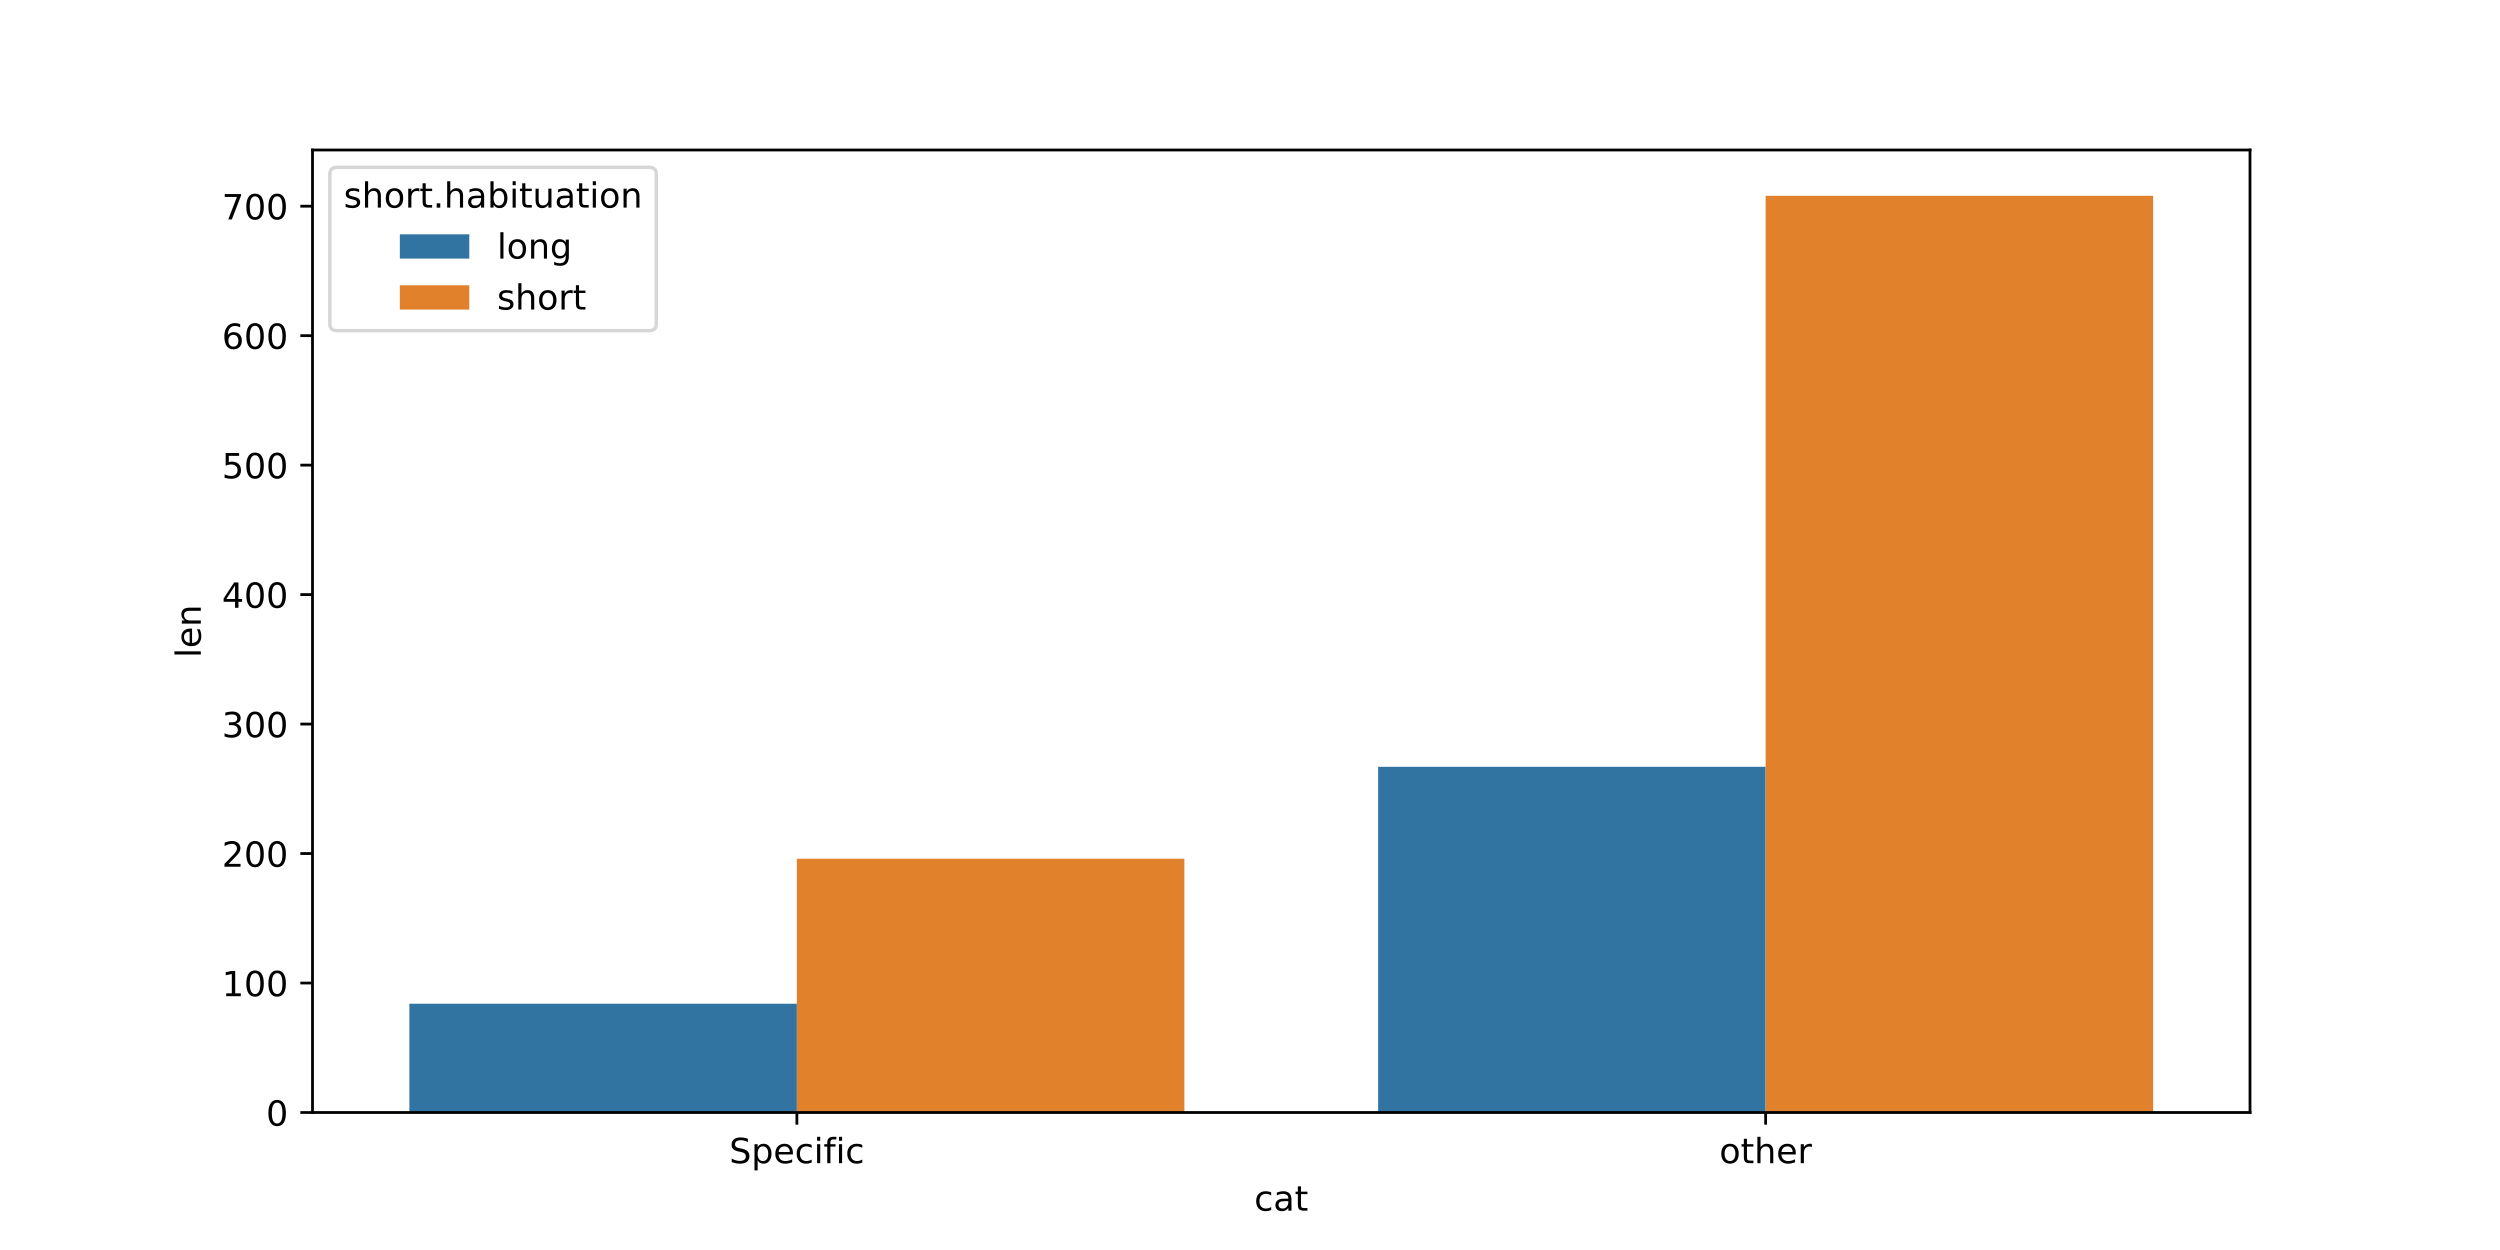
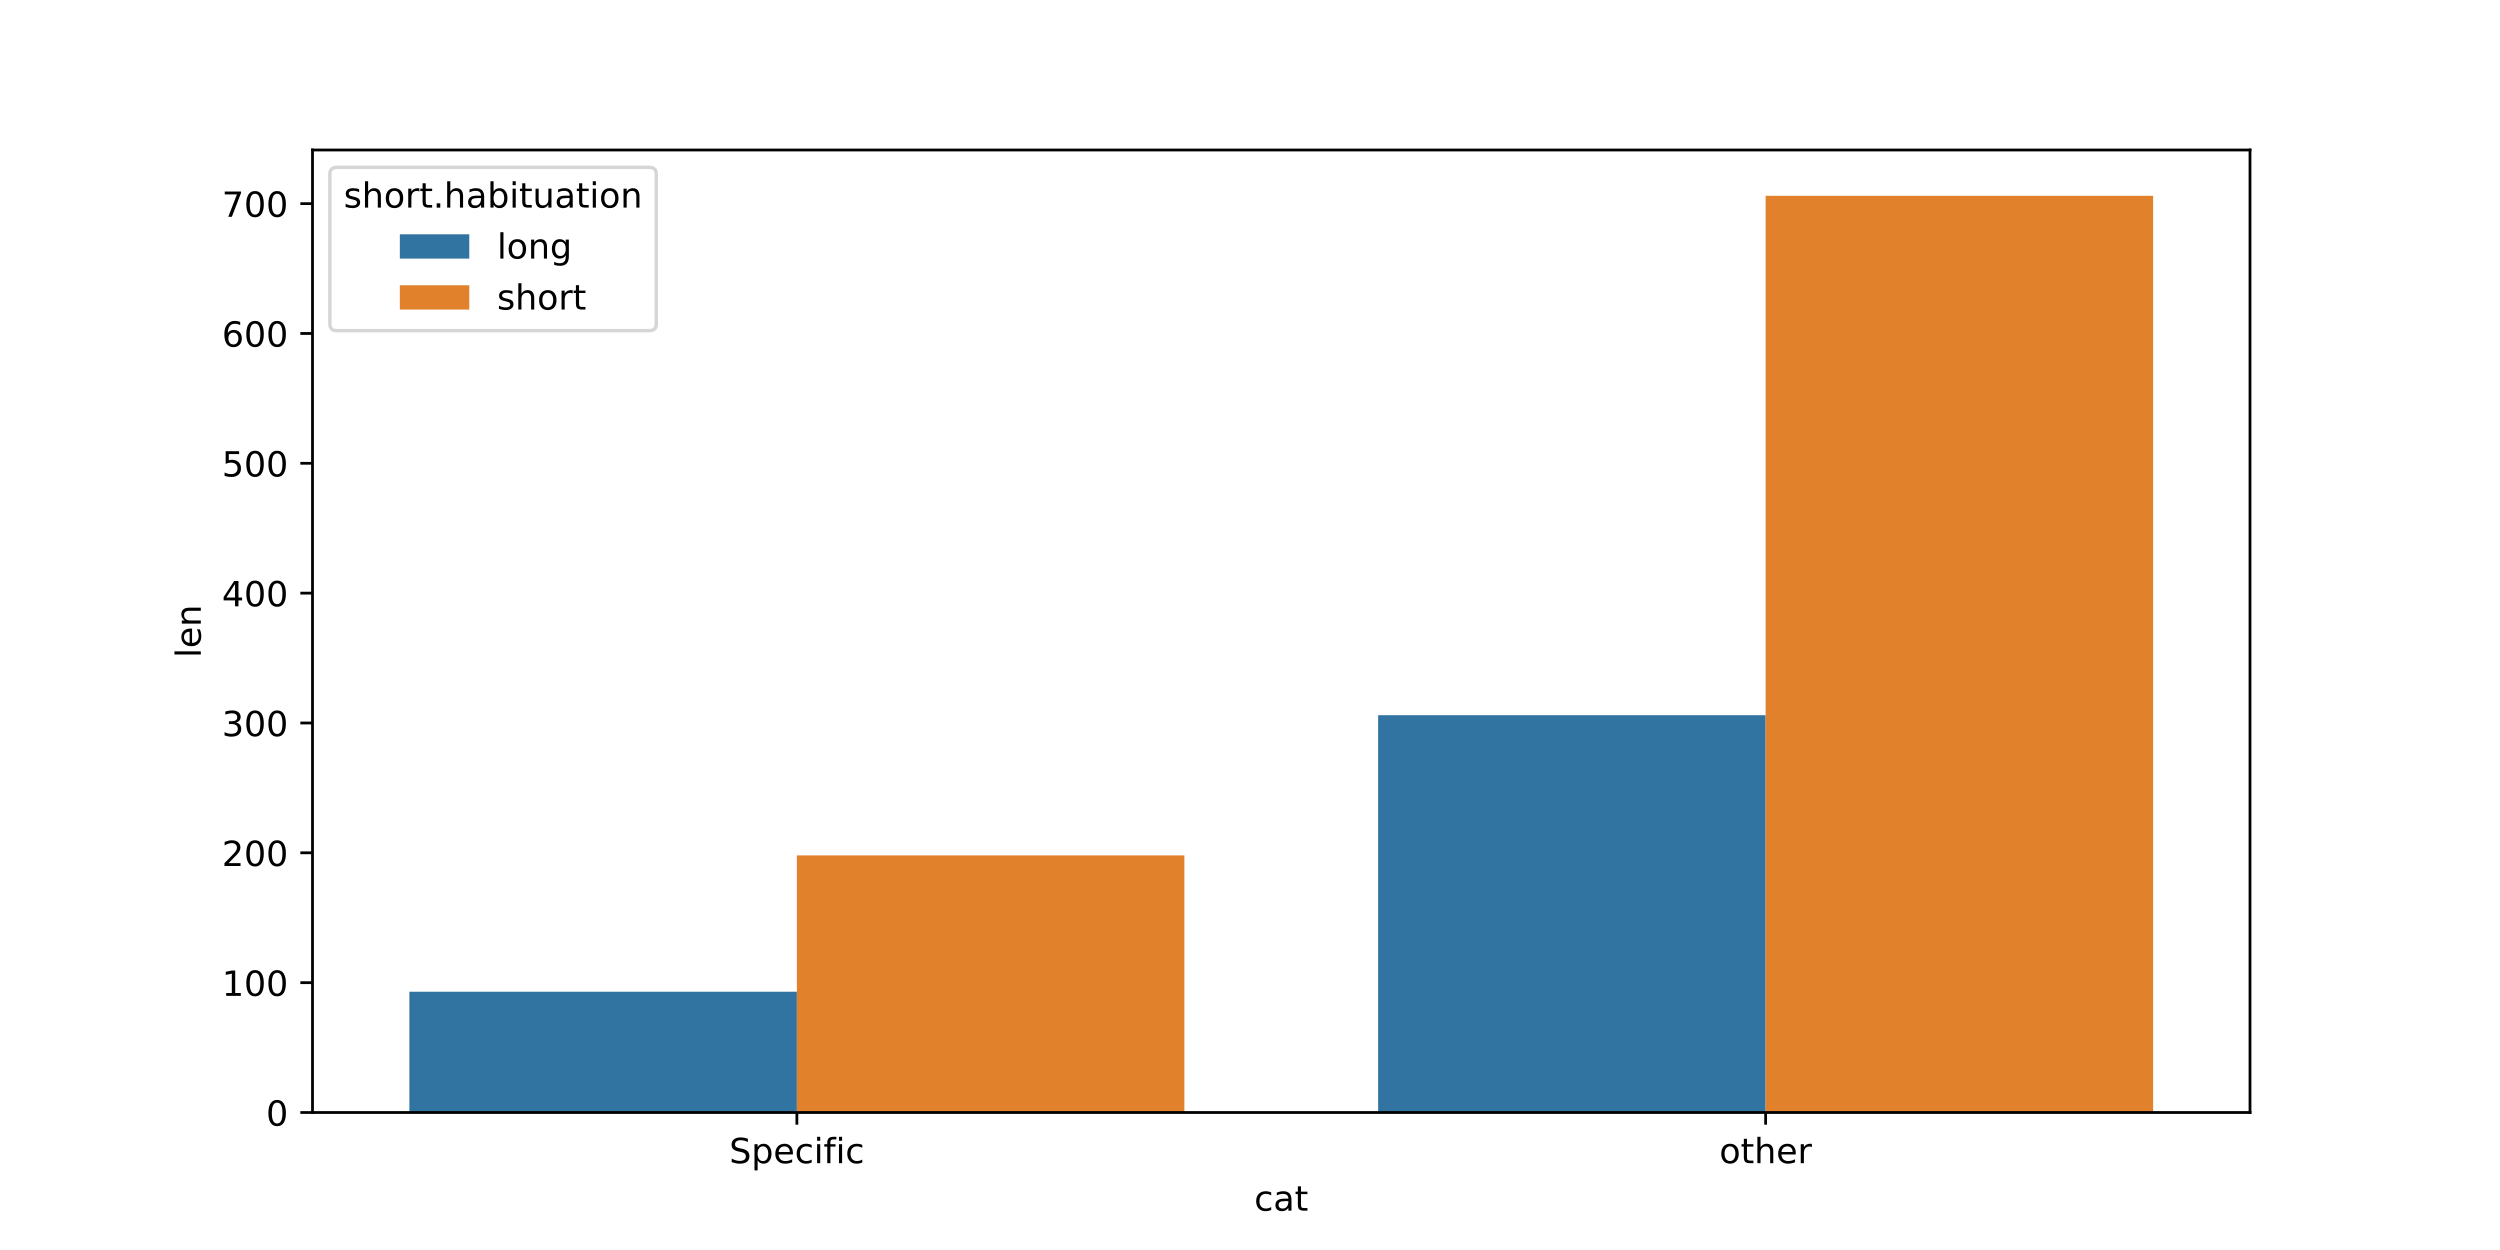
<svg xmlns="http://www.w3.org/2000/svg" xmlns:xlink="http://www.w3.org/1999/xlink" width="720pt" height="360pt" viewBox="0 0 720 360" version="1.1">
  <defs>
    <style type="text/css">*{stroke-linejoin: round; stroke-linecap: butt}</style>
  </defs>
  <g id="figure_1">
    <g id="patch_1">
      <path d="M 0 360  L 720 360  L 720 0  L 0 0  z " style="fill: #ffffff" />
    </g>
    <g id="axes_1">
      <g id="patch_2">
        <path d="M 90 320.4  L 648 320.4  L 648 43.2  L 90 43.2  z " style="fill: #ffffff" />
      </g>
      <g id="patch_3">
-         <path d="M 117.9 320.4  L 229.5 320.4  L 229.5 289.078  L 117.9 289.078  z " clip-path="url(#pdbbd9406cb)" style="fill: #3274a1" />
+         <path d="M 117.9 320.4  L 229.5 320.4  L 229.5 285.624  L 117.9 285.624  z " clip-path="url(#p3ec199c896)" style="fill: #3274a1" />
      </g>
      <g id="patch_4">
-         <path d="M 396.9 320.4  L 508.5 320.4  L 508.5 220.841  L 396.9 220.841  z " clip-path="url(#pdbbd9406cb)" style="fill: #3274a1" />
+         <path d="M 396.9 320.4  L 508.5 320.4  L 508.5 205.975  L 396.9 205.975  z " clip-path="url(#p3ec199c896)" style="fill: #3274a1" />
      </g>
      <g id="patch_5">
-         <path d="M 229.5 320.4  L 341.1 320.4  L 341.1 247.315  L 229.5 247.315  z " clip-path="url(#pdbbd9406cb)" style="fill: #e1812c" />
+         <path d="M 229.5 320.4  L 341.1 320.4  L 341.1 246.36  L 229.5 246.36  z " clip-path="url(#p3ec199c896)" style="fill: #e1812c" />
      </g>
      <g id="patch_6">
-         <path d="M 508.5 320.4  L 620.1 320.4  L 620.1 56.4  L 508.5 56.4  z " clip-path="url(#pdbbd9406cb)" style="fill: #e1812c" />
+         <path d="M 508.5 320.4  L 620.1 320.4  L 620.1 56.4  L 508.5 56.4  z " clip-path="url(#p3ec199c896)" style="fill: #e1812c" />
      </g>
      <g id="patch_7">
-         <path d="M 229.5 320.4  L 229.5 320.4  L 229.5 320.4  L 229.5 320.4  z " clip-path="url(#pdbbd9406cb)" style="fill: #3274a1" />
+         <path d="M 229.5 320.4  L 229.5 320.4  L 229.5 320.4  L 229.5 320.4  z " clip-path="url(#p3ec199c896)" style="fill: #3274a1" />
      </g>
      <g id="patch_8">
-         <path d="M 229.5 320.4  L 229.5 320.4  L 229.5 320.4  L 229.5 320.4  z " clip-path="url(#pdbbd9406cb)" style="fill: #e1812c" />
+         <path d="M 229.5 320.4  L 229.5 320.4  L 229.5 320.4  L 229.5 320.4  z " clip-path="url(#p3ec199c896)" style="fill: #e1812c" />
      </g>
      <g id="matplotlib.axis_1">
        <g id="xtick_1">
          <g id="line2d_1">
            <defs>
-               <path id="m1977362032" d="M 0 0  L 0 3.5  " style="stroke: #000000; stroke-width: 0.8" />
-             </defs>
-             <g>
-               <use xlink:href="#m1977362032" x="229.5" y="320.4" style="stroke: #000000; stroke-width: 0.8" />
+               <path id="m0b3e0a1d34" d="M 0 0  L 0 3.5  " style="stroke: #000000; stroke-width: 0.8" />
+             </defs>
+             <g>
+               <use xlink:href="#m0b3e0a1d34" x="229.5" y="320.4" style="stroke: #000000; stroke-width: 0.8" />
            </g>
          </g>
          <g id="text_1">
            <g transform="translate(210.0383 334.9984) scale(0.1 -0.1)">
              <defs>
                <path id="DejaVuSans-53" d="M 3425 4513  L 3425 3897  Q 3066 4069 2747 4153  Q 2428 4238 2131 4238  Q 1616 4238 1336 4038  Q 1056 3838 1056 3469  Q 1056 3159 1242 3001  Q 1428 2844 1947 2747  L 2328 2669  Q 3034 2534 3370 2195  Q 3706 1856 3706 1288  Q 3706 609 3251 259  Q 2797 -91 1919 -91  Q 1588 -91 1214 -16  Q 841 59 441 206  L 441 856  Q 825 641 1194 531  Q 1563 422 1919 422  Q 2459 422 2753 634  Q 3047 847 3047 1241  Q 3047 1584 2836 1778  Q 2625 1972 2144 2069  L 1759 2144  Q 1053 2284 737 2584  Q 422 2884 422 3419  Q 422 4038 858 4394  Q 1294 4750 2059 4750  Q 2388 4750 2728 4690  Q 3069 4631 3425 4513  z " transform="scale(0.015625)" />
                <path id="DejaVuSans-70" d="M 1159 525  L 1159 -1331  L 581 -1331  L 581 3500  L 1159 3500  L 1159 2969  Q 1341 3281 1617 3432  Q 1894 3584 2278 3584  Q 2916 3584 3314 3078  Q 3713 2572 3713 1747  Q 3713 922 3314 415  Q 2916 -91 2278 -91  Q 1894 -91 1617 61  Q 1341 213 1159 525  z M 3116 1747  Q 3116 2381 2855 2742  Q 2594 3103 2138 3103  Q 1681 3103 1420 2742  Q 1159 2381 1159 1747  Q 1159 1113 1420 752  Q 1681 391 2138 391  Q 2594 391 2855 752  Q 3116 1113 3116 1747  z " transform="scale(0.015625)" />
                <path id="DejaVuSans-65" d="M 3597 1894  L 3597 1613  L 953 1613  Q 991 1019 1311 708  Q 1631 397 2203 397  Q 2534 397 2845 478  Q 3156 559 3463 722  L 3463 178  Q 3153 47 2828 -22  Q 2503 -91 2169 -91  Q 1331 -91 842 396  Q 353 884 353 1716  Q 353 2575 817 3079  Q 1281 3584 2069 3584  Q 2775 3584 3186 3129  Q 3597 2675 3597 1894  z M 3022 2063  Q 3016 2534 2758 2815  Q 2500 3097 2075 3097  Q 1594 3097 1305 2825  Q 1016 2553 972 2059  L 3022 2063  z " transform="scale(0.015625)" />
                <path id="DejaVuSans-63" d="M 3122 3366  L 3122 2828  Q 2878 2963 2633 3030  Q 2388 3097 2138 3097  Q 1578 3097 1268 2742  Q 959 2388 959 1747  Q 959 1106 1268 751  Q 1578 397 2138 397  Q 2388 397 2633 464  Q 2878 531 3122 666  L 3122 134  Q 2881 22 2623 -34  Q 2366 -91 2075 -91  Q 1284 -91 818 406  Q 353 903 353 1747  Q 353 2603 823 3093  Q 1294 3584 2113 3584  Q 2378 3584 2631 3529  Q 2884 3475 3122 3366  z " transform="scale(0.015625)" />
                <path id="DejaVuSans-69" d="M 603 3500  L 1178 3500  L 1178 0  L 603 0  L 603 3500  z M 603 4863  L 1178 4863  L 1178 4134  L 603 4134  L 603 4863  z " transform="scale(0.015625)" />
                <path id="DejaVuSans-66" d="M 2375 4863  L 2375 4384  L 1825 4384  Q 1516 4384 1395 4259  Q 1275 4134 1275 3809  L 1275 3500  L 2222 3500  L 2222 3053  L 1275 3053  L 1275 0  L 697 0  L 697 3053  L 147 3053  L 147 3500  L 697 3500  L 697 3744  Q 697 4328 969 4595  Q 1241 4863 1831 4863  L 2375 4863  z " transform="scale(0.015625)" />
              </defs>
              <use xlink:href="#DejaVuSans-53" />
              <use xlink:href="#DejaVuSans-70" transform="translate(63.47656 0)" />
              <use xlink:href="#DejaVuSans-65" transform="translate(126.9531 0)" />
              <use xlink:href="#DejaVuSans-63" transform="translate(188.4766 0)" />
              <use xlink:href="#DejaVuSans-69" transform="translate(243.457 0)" />
              <use xlink:href="#DejaVuSans-66" transform="translate(271.2402 0)" />
              <use xlink:href="#DejaVuSans-69" transform="translate(306.4453 0)" />
              <use xlink:href="#DejaVuSans-63" transform="translate(334.2285 0)" />
            </g>
          </g>
        </g>
        <g id="xtick_2">
          <g id="line2d_2">
            <g>
-               <use xlink:href="#m1977362032" x="508.5" y="320.4" style="stroke: #000000; stroke-width: 0.8" />
+               <use xlink:href="#m0b3e0a1d34" x="508.5" y="320.4" style="stroke: #000000; stroke-width: 0.8" />
            </g>
          </g>
          <g id="text_2">
            <g transform="translate(495.1797 334.9984) scale(0.1 -0.1)">
              <defs>
                <path id="DejaVuSans-6f" d="M 1959 3097  Q 1497 3097 1228 2736  Q 959 2375 959 1747  Q 959 1119 1226 758  Q 1494 397 1959 397  Q 2419 397 2687 759  Q 2956 1122 2956 1747  Q 2956 2369 2687 2733  Q 2419 3097 1959 3097  z M 1959 3584  Q 2709 3584 3137 3096  Q 3566 2609 3566 1747  Q 3566 888 3137 398  Q 2709 -91 1959 -91  Q 1206 -91 779 398  Q 353 888 353 1747  Q 353 2609 779 3096  Q 1206 3584 1959 3584  z " transform="scale(0.015625)" />
                <path id="DejaVuSans-74" d="M 1172 4494  L 1172 3500  L 2356 3500  L 2356 3053  L 1172 3053  L 1172 1153  Q 1172 725 1289 603  Q 1406 481 1766 481  L 2356 481  L 2356 0  L 1766 0  Q 1100 0 847 248  Q 594 497 594 1153  L 594 3053  L 172 3053  L 172 3500  L 594 3500  L 594 4494  L 1172 4494  z " transform="scale(0.015625)" />
                <path id="DejaVuSans-68" d="M 3513 2113  L 3513 0  L 2938 0  L 2938 2094  Q 2938 2591 2744 2837  Q 2550 3084 2163 3084  Q 1697 3084 1428 2787  Q 1159 2491 1159 1978  L 1159 0  L 581 0  L 581 4863  L 1159 4863  L 1159 2956  Q 1366 3272 1645 3428  Q 1925 3584 2291 3584  Q 2894 3584 3203 3211  Q 3513 2838 3513 2113  z " transform="scale(0.015625)" />
                <path id="DejaVuSans-72" d="M 2631 2963  Q 2534 3019 2420 3045  Q 2306 3072 2169 3072  Q 1681 3072 1420 2755  Q 1159 2438 1159 1844  L 1159 0  L 581 0  L 581 3500  L 1159 3500  L 1159 2956  Q 1341 3275 1631 3429  Q 1922 3584 2338 3584  Q 2397 3584 2469 3576  Q 2541 3569 2628 3553  L 2631 2963  z " transform="scale(0.015625)" />
              </defs>
              <use xlink:href="#DejaVuSans-6f" />
              <use xlink:href="#DejaVuSans-74" transform="translate(61.18164 0)" />
              <use xlink:href="#DejaVuSans-68" transform="translate(100.3906 0)" />
              <use xlink:href="#DejaVuSans-65" transform="translate(163.7695 0)" />
              <use xlink:href="#DejaVuSans-72" transform="translate(225.293 0)" />
            </g>
          </g>
        </g>
        <g id="text_3">
          <g transform="translate(361.2266 348.6766) scale(0.1 -0.1)">
            <defs>
              <path id="DejaVuSans-61" d="M 2194 1759  Q 1497 1759 1228 1600  Q 959 1441 959 1056  Q 959 750 1161 570  Q 1363 391 1709 391  Q 2188 391 2477 730  Q 2766 1069 2766 1631  L 2766 1759  L 2194 1759  z M 3341 1997  L 3341 0  L 2766 0  L 2766 531  Q 2569 213 2275 61  Q 1981 -91 1556 -91  Q 1019 -91 701 211  Q 384 513 384 1019  Q 384 1609 779 1909  Q 1175 2209 1959 2209  L 2766 2209  L 2766 2266  Q 2766 2663 2505 2880  Q 2244 3097 1772 3097  Q 1472 3097 1187 3025  Q 903 2953 641 2809  L 641 3341  Q 956 3463 1253 3523  Q 1550 3584 1831 3584  Q 2591 3584 2966 3190  Q 3341 2797 3341 1997  z " transform="scale(0.015625)" />
            </defs>
            <use xlink:href="#DejaVuSans-63" />
            <use xlink:href="#DejaVuSans-61" transform="translate(54.98047 0)" />
            <use xlink:href="#DejaVuSans-74" transform="translate(116.2598 0)" />
          </g>
        </g>
      </g>
      <g id="matplotlib.axis_2">
        <g id="ytick_1">
          <g id="line2d_3">
            <defs>
-               <path id="m3e48fc8b41" d="M 0 0  L -3.5 0  " style="stroke: #000000; stroke-width: 0.8" />
-             </defs>
-             <g>
-               <use xlink:href="#m3e48fc8b41" x="90" y="320.4" style="stroke: #000000; stroke-width: 0.8" />
+               <path id="m826e63fc21" d="M 0 0  L -3.5 0  " style="stroke: #000000; stroke-width: 0.8" />
+             </defs>
+             <g>
+               <use xlink:href="#m826e63fc21" x="90" y="320.4" style="stroke: #000000; stroke-width: 0.8" />
            </g>
          </g>
          <g id="text_4">
            <g transform="translate(76.6375 324.1992) scale(0.1 -0.1)">
              <defs>
                <path id="DejaVuSans-30" d="M 2034 4250  Q 1547 4250 1301 3770  Q 1056 3291 1056 2328  Q 1056 1369 1301 889  Q 1547 409 2034 409  Q 2525 409 2770 889  Q 3016 1369 3016 2328  Q 3016 3291 2770 3770  Q 2525 4250 2034 4250  z M 2034 4750  Q 2819 4750 3233 4129  Q 3647 3509 3647 2328  Q 3647 1150 3233 529  Q 2819 -91 2034 -91  Q 1250 -91 836 529  Q 422 1150 422 2328  Q 422 3509 836 4129  Q 1250 4750 2034 4750  z " transform="scale(0.015625)" />
              </defs>
              <use xlink:href="#DejaVuSans-30" />
            </g>
          </g>
        </g>
        <g id="ytick_2">
          <g id="line2d_4">
            <g>
-               <use xlink:href="#m3e48fc8b41" x="90" y="283.112" style="stroke: #000000; stroke-width: 0.8" />
+               <use xlink:href="#m826e63fc21" x="90" y="283.006" style="stroke: #000000; stroke-width: 0.8" />
            </g>
          </g>
          <g id="text_5">
-             <g transform="translate(63.9125 286.9111) scale(0.1 -0.1)">
+             <g transform="translate(63.9125 286.8055) scale(0.1 -0.1)">
              <defs>
                <path id="DejaVuSans-31" d="M 794 531  L 1825 531  L 1825 4091  L 703 3866  L 703 4441  L 1819 4666  L 2450 4666  L 2450 531  L 3481 531  L 3481 0  L 794 0  L 794 531  z " transform="scale(0.015625)" />
              </defs>
              <use xlink:href="#DejaVuSans-31" />
              <use xlink:href="#DejaVuSans-30" transform="translate(63.62305 0)" />
              <use xlink:href="#DejaVuSans-30" transform="translate(127.2461 0)" />
            </g>
          </g>
        </g>
        <g id="ytick_3">
          <g id="line2d_5">
            <g>
-               <use xlink:href="#m3e48fc8b41" x="90" y="245.824" style="stroke: #000000; stroke-width: 0.8" />
+               <use xlink:href="#m826e63fc21" x="90" y="245.612" style="stroke: #000000; stroke-width: 0.8" />
            </g>
          </g>
          <g id="text_6">
-             <g transform="translate(63.9125 249.6229) scale(0.1 -0.1)">
+             <g transform="translate(63.9125 249.4117) scale(0.1 -0.1)">
              <defs>
                <path id="DejaVuSans-32" d="M 1228 531  L 3431 531  L 3431 0  L 469 0  L 469 531  Q 828 903 1448 1529  Q 2069 2156 2228 2338  Q 2531 2678 2651 2914  Q 2772 3150 2772 3378  Q 2772 3750 2511 3984  Q 2250 4219 1831 4219  Q 1534 4219 1204 4116  Q 875 4013 500 3803  L 500 4441  Q 881 4594 1212 4672  Q 1544 4750 1819 4750  Q 2544 4750 2975 4387  Q 3406 4025 3406 3419  Q 3406 3131 3298 2873  Q 3191 2616 2906 2266  Q 2828 2175 2409 1742  Q 1991 1309 1228 531  z " transform="scale(0.015625)" />
              </defs>
              <use xlink:href="#DejaVuSans-32" />
              <use xlink:href="#DejaVuSans-30" transform="translate(63.62305 0)" />
              <use xlink:href="#DejaVuSans-30" transform="translate(127.2461 0)" />
            </g>
          </g>
        </g>
        <g id="ytick_4">
          <g id="line2d_6">
            <g>
-               <use xlink:href="#m3e48fc8b41" x="90" y="208.536" style="stroke: #000000; stroke-width: 0.8" />
+               <use xlink:href="#m826e63fc21" x="90" y="208.219" style="stroke: #000000; stroke-width: 0.8" />
            </g>
          </g>
          <g id="text_7">
-             <g transform="translate(63.9125 212.3348) scale(0.1 -0.1)">
+             <g transform="translate(63.9125 212.0179) scale(0.1 -0.1)">
              <defs>
                <path id="DejaVuSans-33" d="M 2597 2516  Q 3050 2419 3304 2112  Q 3559 1806 3559 1356  Q 3559 666 3084 287  Q 2609 -91 1734 -91  Q 1441 -91 1130 -33  Q 819 25 488 141  L 488 750  Q 750 597 1062 519  Q 1375 441 1716 441  Q 2309 441 2620 675  Q 2931 909 2931 1356  Q 2931 1769 2642 2001  Q 2353 2234 1838 2234  L 1294 2234  L 1294 2753  L 1863 2753  Q 2328 2753 2575 2939  Q 2822 3125 2822 3475  Q 2822 3834 2567 4026  Q 2313 4219 1838 4219  Q 1578 4219 1281 4162  Q 984 4106 628 3988  L 628 4550  Q 988 4650 1302 4700  Q 1616 4750 1894 4750  Q 2613 4750 3031 4423  Q 3450 4097 3450 3541  Q 3450 3153 3228 2886  Q 3006 2619 2597 2516  z " transform="scale(0.015625)" />
              </defs>
              <use xlink:href="#DejaVuSans-33" />
              <use xlink:href="#DejaVuSans-30" transform="translate(63.62305 0)" />
              <use xlink:href="#DejaVuSans-30" transform="translate(127.2461 0)" />
            </g>
          </g>
        </g>
        <g id="ytick_5">
          <g id="line2d_7">
            <g>
-               <use xlink:href="#m3e48fc8b41" x="90" y="171.247" style="stroke: #000000; stroke-width: 0.8" />
+               <use xlink:href="#m826e63fc21" x="90" y="170.825" style="stroke: #000000; stroke-width: 0.8" />
            </g>
          </g>
          <g id="text_8">
-             <g transform="translate(63.9125 175.0467) scale(0.1 -0.1)">
+             <g transform="translate(63.9125 174.6241) scale(0.1 -0.1)">
              <defs>
                <path id="DejaVuSans-34" d="M 2419 4116  L 825 1625  L 2419 1625  L 2419 4116  z M 2253 4666  L 3047 4666  L 3047 1625  L 3713 1625  L 3713 1100  L 3047 1100  L 3047 0  L 2419 0  L 2419 1100  L 313 1100  L 313 1709  L 2253 4666  z " transform="scale(0.015625)" />
              </defs>
              <use xlink:href="#DejaVuSans-34" />
              <use xlink:href="#DejaVuSans-30" transform="translate(63.62305 0)" />
              <use xlink:href="#DejaVuSans-30" transform="translate(127.2461 0)" />
            </g>
          </g>
        </g>
        <g id="ytick_6">
          <g id="line2d_8">
            <g>
-               <use xlink:href="#m3e48fc8b41" x="90" y="133.959" style="stroke: #000000; stroke-width: 0.8" />
+               <use xlink:href="#m826e63fc21" x="90" y="133.431" style="stroke: #000000; stroke-width: 0.8" />
            </g>
          </g>
          <g id="text_9">
-             <g transform="translate(63.9125 137.7585) scale(0.1 -0.1)">
+             <g transform="translate(63.9125 137.2304) scale(0.1 -0.1)">
              <defs>
                <path id="DejaVuSans-35" d="M 691 4666  L 3169 4666  L 3169 4134  L 1269 4134  L 1269 2991  Q 1406 3038 1543 3061  Q 1681 3084 1819 3084  Q 2600 3084 3056 2656  Q 3513 2228 3513 1497  Q 3513 744 3044 326  Q 2575 -91 1722 -91  Q 1428 -91 1123 -41  Q 819 9 494 109  L 494 744  Q 775 591 1075 516  Q 1375 441 1709 441  Q 2250 441 2565 725  Q 2881 1009 2881 1497  Q 2881 1984 2565 2268  Q 2250 2553 1709 2553  Q 1456 2553 1204 2497  Q 953 2441 691 2322  L 691 4666  z " transform="scale(0.015625)" />
              </defs>
              <use xlink:href="#DejaVuSans-35" />
              <use xlink:href="#DejaVuSans-30" transform="translate(63.62305 0)" />
              <use xlink:href="#DejaVuSans-30" transform="translate(127.2461 0)" />
            </g>
          </g>
        </g>
        <g id="ytick_7">
          <g id="line2d_9">
            <g>
-               <use xlink:href="#m3e48fc8b41" x="90" y="96.671" style="stroke: #000000; stroke-width: 0.8" />
+               <use xlink:href="#m826e63fc21" x="90" y="96.037" style="stroke: #000000; stroke-width: 0.8" />
            </g>
          </g>
          <g id="text_10">
-             <g transform="translate(63.9125 100.4704) scale(0.1 -0.1)">
+             <g transform="translate(63.9125 99.83661) scale(0.1 -0.1)">
              <defs>
                <path id="DejaVuSans-36" d="M 2113 2584  Q 1688 2584 1439 2293  Q 1191 2003 1191 1497  Q 1191 994 1439 701  Q 1688 409 2113 409  Q 2538 409 2786 701  Q 3034 994 3034 1497  Q 3034 2003 2786 2293  Q 2538 2584 2113 2584  z M 3366 4563  L 3366 3988  Q 3128 4100 2886 4159  Q 2644 4219 2406 4219  Q 1781 4219 1451 3797  Q 1122 3375 1075 2522  Q 1259 2794 1537 2939  Q 1816 3084 2150 3084  Q 2853 3084 3261 2657  Q 3669 2231 3669 1497  Q 3669 778 3244 343  Q 2819 -91 2113 -91  Q 1303 -91 875 529  Q 447 1150 447 2328  Q 447 3434 972 4092  Q 1497 4750 2381 4750  Q 2619 4750 2861 4703  Q 3103 4656 3366 4563  z " transform="scale(0.015625)" />
              </defs>
              <use xlink:href="#DejaVuSans-36" />
              <use xlink:href="#DejaVuSans-30" transform="translate(63.62305 0)" />
              <use xlink:href="#DejaVuSans-30" transform="translate(127.2461 0)" />
            </g>
          </g>
        </g>
        <g id="ytick_8">
          <g id="line2d_10">
            <g>
-               <use xlink:href="#m3e48fc8b41" x="90" y="59.383" style="stroke: #000000; stroke-width: 0.8" />
+               <use xlink:href="#m826e63fc21" x="90" y="58.644" style="stroke: #000000; stroke-width: 0.8" />
            </g>
          </g>
          <g id="text_11">
-             <g transform="translate(63.9125 63.18227) scale(0.1 -0.1)">
+             <g transform="translate(63.9125 62.44284) scale(0.1 -0.1)">
              <defs>
                <path id="DejaVuSans-37" d="M 525 4666  L 3525 4666  L 3525 4397  L 1831 0  L 1172 0  L 2766 4134  L 525 4134  L 525 4666  z " transform="scale(0.015625)" />
              </defs>
              <use xlink:href="#DejaVuSans-37" />
              <use xlink:href="#DejaVuSans-30" transform="translate(63.62305 0)" />
              <use xlink:href="#DejaVuSans-30" transform="translate(127.2461 0)" />
            </g>
          </g>
        </g>
        <g id="text_12">
          <g transform="translate(57.83281 189.4344) rotate(-90) scale(0.1 -0.1)">
            <defs>
              <path id="DejaVuSans-6c" d="M 603 4863  L 1178 4863  L 1178 0  L 603 0  L 603 4863  z " transform="scale(0.015625)" />
              <path id="DejaVuSans-6e" d="M 3513 2113  L 3513 0  L 2938 0  L 2938 2094  Q 2938 2591 2744 2837  Q 2550 3084 2163 3084  Q 1697 3084 1428 2787  Q 1159 2491 1159 1978  L 1159 0  L 581 0  L 581 3500  L 1159 3500  L 1159 2956  Q 1366 3272 1645 3428  Q 1925 3584 2291 3584  Q 2894 3584 3203 3211  Q 3513 2838 3513 2113  z " transform="scale(0.015625)" />
            </defs>
            <use xlink:href="#DejaVuSans-6c" />
            <use xlink:href="#DejaVuSans-65" transform="translate(27.7832 0)" />
            <use xlink:href="#DejaVuSans-6e" transform="translate(89.30664 0)" />
          </g>
        </g>
      </g>
      <g id="line2d_11">
-         <path clip-path="url(#pdbbd9406cb)" style="fill: none; stroke: #424242; stroke-width: 2.25; stroke-linecap: square" />
+         <path clip-path="url(#p3ec199c896)" style="fill: none; stroke: #424242; stroke-width: 2.25; stroke-linecap: square" />
      </g>
      <g id="line2d_12">
-         <path clip-path="url(#pdbbd9406cb)" style="fill: none; stroke: #424242; stroke-width: 2.25; stroke-linecap: square" />
+         <path clip-path="url(#p3ec199c896)" style="fill: none; stroke: #424242; stroke-width: 2.25; stroke-linecap: square" />
      </g>
      <g id="line2d_13">
-         <path clip-path="url(#pdbbd9406cb)" style="fill: none; stroke: #424242; stroke-width: 2.25; stroke-linecap: square" />
+         <path clip-path="url(#p3ec199c896)" style="fill: none; stroke: #424242; stroke-width: 2.25; stroke-linecap: square" />
      </g>
      <g id="line2d_14">
-         <path clip-path="url(#pdbbd9406cb)" style="fill: none; stroke: #424242; stroke-width: 2.25; stroke-linecap: square" />
+         <path clip-path="url(#p3ec199c896)" style="fill: none; stroke: #424242; stroke-width: 2.25; stroke-linecap: square" />
      </g>
      <g id="patch_9">
        <path d="M 90 320.4  L 90 43.2  " style="fill: none; stroke: #000000; stroke-width: 0.8; stroke-linejoin: miter; stroke-linecap: square" />
      </g>
      <g id="patch_10">
        <path d="M 648 320.4  L 648 43.2  " style="fill: none; stroke: #000000; stroke-width: 0.8; stroke-linejoin: miter; stroke-linecap: square" />
      </g>
      <g id="patch_11">
        <path d="M 90 320.4  L 648 320.4  " style="fill: none; stroke: #000000; stroke-width: 0.8; stroke-linejoin: miter; stroke-linecap: square" />
      </g>
      <g id="patch_12">
        <path d="M 90 43.2  L 648 43.2  " style="fill: none; stroke: #000000; stroke-width: 0.8; stroke-linejoin: miter; stroke-linecap: square" />
      </g>
      <g id="legend_1">
        <g id="patch_13">
          <path d="M 97 95.234  L 187.008 95.234  Q 189.008 95.234 189.008 93.234  L 189.008 50.2  Q 189.008 48.2 187.008 48.2  L 97 48.2  Q 95 48.2 95 50.2  L 95 93.234  Q 95 95.234 97 95.234  z " style="fill: #ffffff; opacity: 0.8; stroke: #cccccc; stroke-linejoin: miter" />
        </g>
        <g id="text_13">
          <g transform="translate(99 59.79844) scale(0.1 -0.1)">
            <defs>
              <path id="DejaVuSans-73" d="M 2834 3397  L 2834 2853  Q 2591 2978 2328 3040  Q 2066 3103 1784 3103  Q 1356 3103 1142 2972  Q 928 2841 928 2578  Q 928 2378 1081 2264  Q 1234 2150 1697 2047  L 1894 2003  Q 2506 1872 2764 1633  Q 3022 1394 3022 966  Q 3022 478 2636 193  Q 2250 -91 1575 -91  Q 1294 -91 989 -36  Q 684 19 347 128  L 347 722  Q 666 556 975 473  Q 1284 391 1588 391  Q 1994 391 2212 530  Q 2431 669 2431 922  Q 2431 1156 2273 1281  Q 2116 1406 1581 1522  L 1381 1569  Q 847 1681 609 1914  Q 372 2147 372 2553  Q 372 3047 722 3315  Q 1072 3584 1716 3584  Q 2034 3584 2315 3537  Q 2597 3491 2834 3397  z " transform="scale(0.015625)" />
              <path id="DejaVuSans-2e" d="M 684 794  L 1344 794  L 1344 0  L 684 0  L 684 794  z " transform="scale(0.015625)" />
              <path id="DejaVuSans-62" d="M 3116 1747  Q 3116 2381 2855 2742  Q 2594 3103 2138 3103  Q 1681 3103 1420 2742  Q 1159 2381 1159 1747  Q 1159 1113 1420 752  Q 1681 391 2138 391  Q 2594 391 2855 752  Q 3116 1113 3116 1747  z M 1159 2969  Q 1341 3281 1617 3432  Q 1894 3584 2278 3584  Q 2916 3584 3314 3078  Q 3713 2572 3713 1747  Q 3713 922 3314 415  Q 2916 -91 2278 -91  Q 1894 -91 1617 61  Q 1341 213 1159 525  L 1159 0  L 581 0  L 581 4863  L 1159 4863  L 1159 2969  z " transform="scale(0.015625)" />
              <path id="DejaVuSans-75" d="M 544 1381  L 544 3500  L 1119 3500  L 1119 1403  Q 1119 906 1312 657  Q 1506 409 1894 409  Q 2359 409 2629 706  Q 2900 1003 2900 1516  L 2900 3500  L 3475 3500  L 3475 0  L 2900 0  L 2900 538  Q 2691 219 2414 64  Q 2138 -91 1772 -91  Q 1169 -91 856 284  Q 544 659 544 1381  z M 1991 3584  L 1991 3584  z " transform="scale(0.015625)" />
            </defs>
            <use xlink:href="#DejaVuSans-73" />
            <use xlink:href="#DejaVuSans-68" transform="translate(52.09961 0)" />
            <use xlink:href="#DejaVuSans-6f" transform="translate(115.4785 0)" />
            <use xlink:href="#DejaVuSans-72" transform="translate(176.6602 0)" />
            <use xlink:href="#DejaVuSans-74" transform="translate(217.7734 0)" />
            <use xlink:href="#DejaVuSans-2e" transform="translate(256.9824 0)" />
            <use xlink:href="#DejaVuSans-68" transform="translate(288.7695 0)" />
            <use xlink:href="#DejaVuSans-61" transform="translate(352.1484 0)" />
            <use xlink:href="#DejaVuSans-62" transform="translate(413.4277 0)" />
            <use xlink:href="#DejaVuSans-69" transform="translate(476.9043 0)" />
            <use xlink:href="#DejaVuSans-74" transform="translate(504.6875 0)" />
            <use xlink:href="#DejaVuSans-75" transform="translate(543.8965 0)" />
            <use xlink:href="#DejaVuSans-61" transform="translate(607.2754 0)" />
            <use xlink:href="#DejaVuSans-74" transform="translate(668.5547 0)" />
            <use xlink:href="#DejaVuSans-69" transform="translate(707.7637 0)" />
            <use xlink:href="#DejaVuSans-6f" transform="translate(735.5469 0)" />
            <use xlink:href="#DejaVuSans-6e" transform="translate(796.7285 0)" />
          </g>
        </g>
        <g id="patch_14">
          <path d="M 115.155 74.477  L 135.155 74.477  L 135.155 67.477  L 115.155 67.477  z " style="fill: #3274a1" />
        </g>
        <g id="text_14">
          <g transform="translate(143.1555 74.47656) scale(0.1 -0.1)">
            <defs>
              <path id="DejaVuSans-67" d="M 2906 1791  Q 2906 2416 2648 2759  Q 2391 3103 1925 3103  Q 1463 3103 1205 2759  Q 947 2416 947 1791  Q 947 1169 1205 825  Q 1463 481 1925 481  Q 2391 481 2648 825  Q 2906 1169 2906 1791  z M 3481 434  Q 3481 -459 3084 -895  Q 2688 -1331 1869 -1331  Q 1566 -1331 1297 -1286  Q 1028 -1241 775 -1147  L 775 -588  Q 1028 -725 1275 -790  Q 1522 -856 1778 -856  Q 2344 -856 2625 -561  Q 2906 -266 2906 331  L 2906 616  Q 2728 306 2450 153  Q 2172 0 1784 0  Q 1141 0 747 490  Q 353 981 353 1791  Q 353 2603 747 3093  Q 1141 3584 1784 3584  Q 2172 3584 2450 3431  Q 2728 3278 2906 2969  L 2906 3500  L 3481 3500  L 3481 434  z " transform="scale(0.015625)" />
            </defs>
            <use xlink:href="#DejaVuSans-6c" />
            <use xlink:href="#DejaVuSans-6f" transform="translate(27.7832 0)" />
            <use xlink:href="#DejaVuSans-6e" transform="translate(88.96484 0)" />
            <use xlink:href="#DejaVuSans-67" transform="translate(152.3438 0)" />
          </g>
        </g>
        <g id="patch_15">
          <path d="M 115.155 89.155  L 135.155 89.155  L 135.155 82.155  L 115.155 82.155  z " style="fill: #e1812c" />
        </g>
        <g id="text_15">
          <g transform="translate(143.1555 89.15469) scale(0.1 -0.1)">
            <use xlink:href="#DejaVuSans-73" />
            <use xlink:href="#DejaVuSans-68" transform="translate(52.09961 0)" />
            <use xlink:href="#DejaVuSans-6f" transform="translate(115.4785 0)" />
            <use xlink:href="#DejaVuSans-72" transform="translate(176.6602 0)" />
            <use xlink:href="#DejaVuSans-74" transform="translate(217.7734 0)" />
          </g>
        </g>
      </g>
    </g>
  </g>
  <defs>
-     <clipPath id="pdbbd9406cb">
+     <clipPath id="p3ec199c896">
      <rect x="90" y="43.2" width="558" height="277.2" />
    </clipPath>
  </defs>
</svg>
